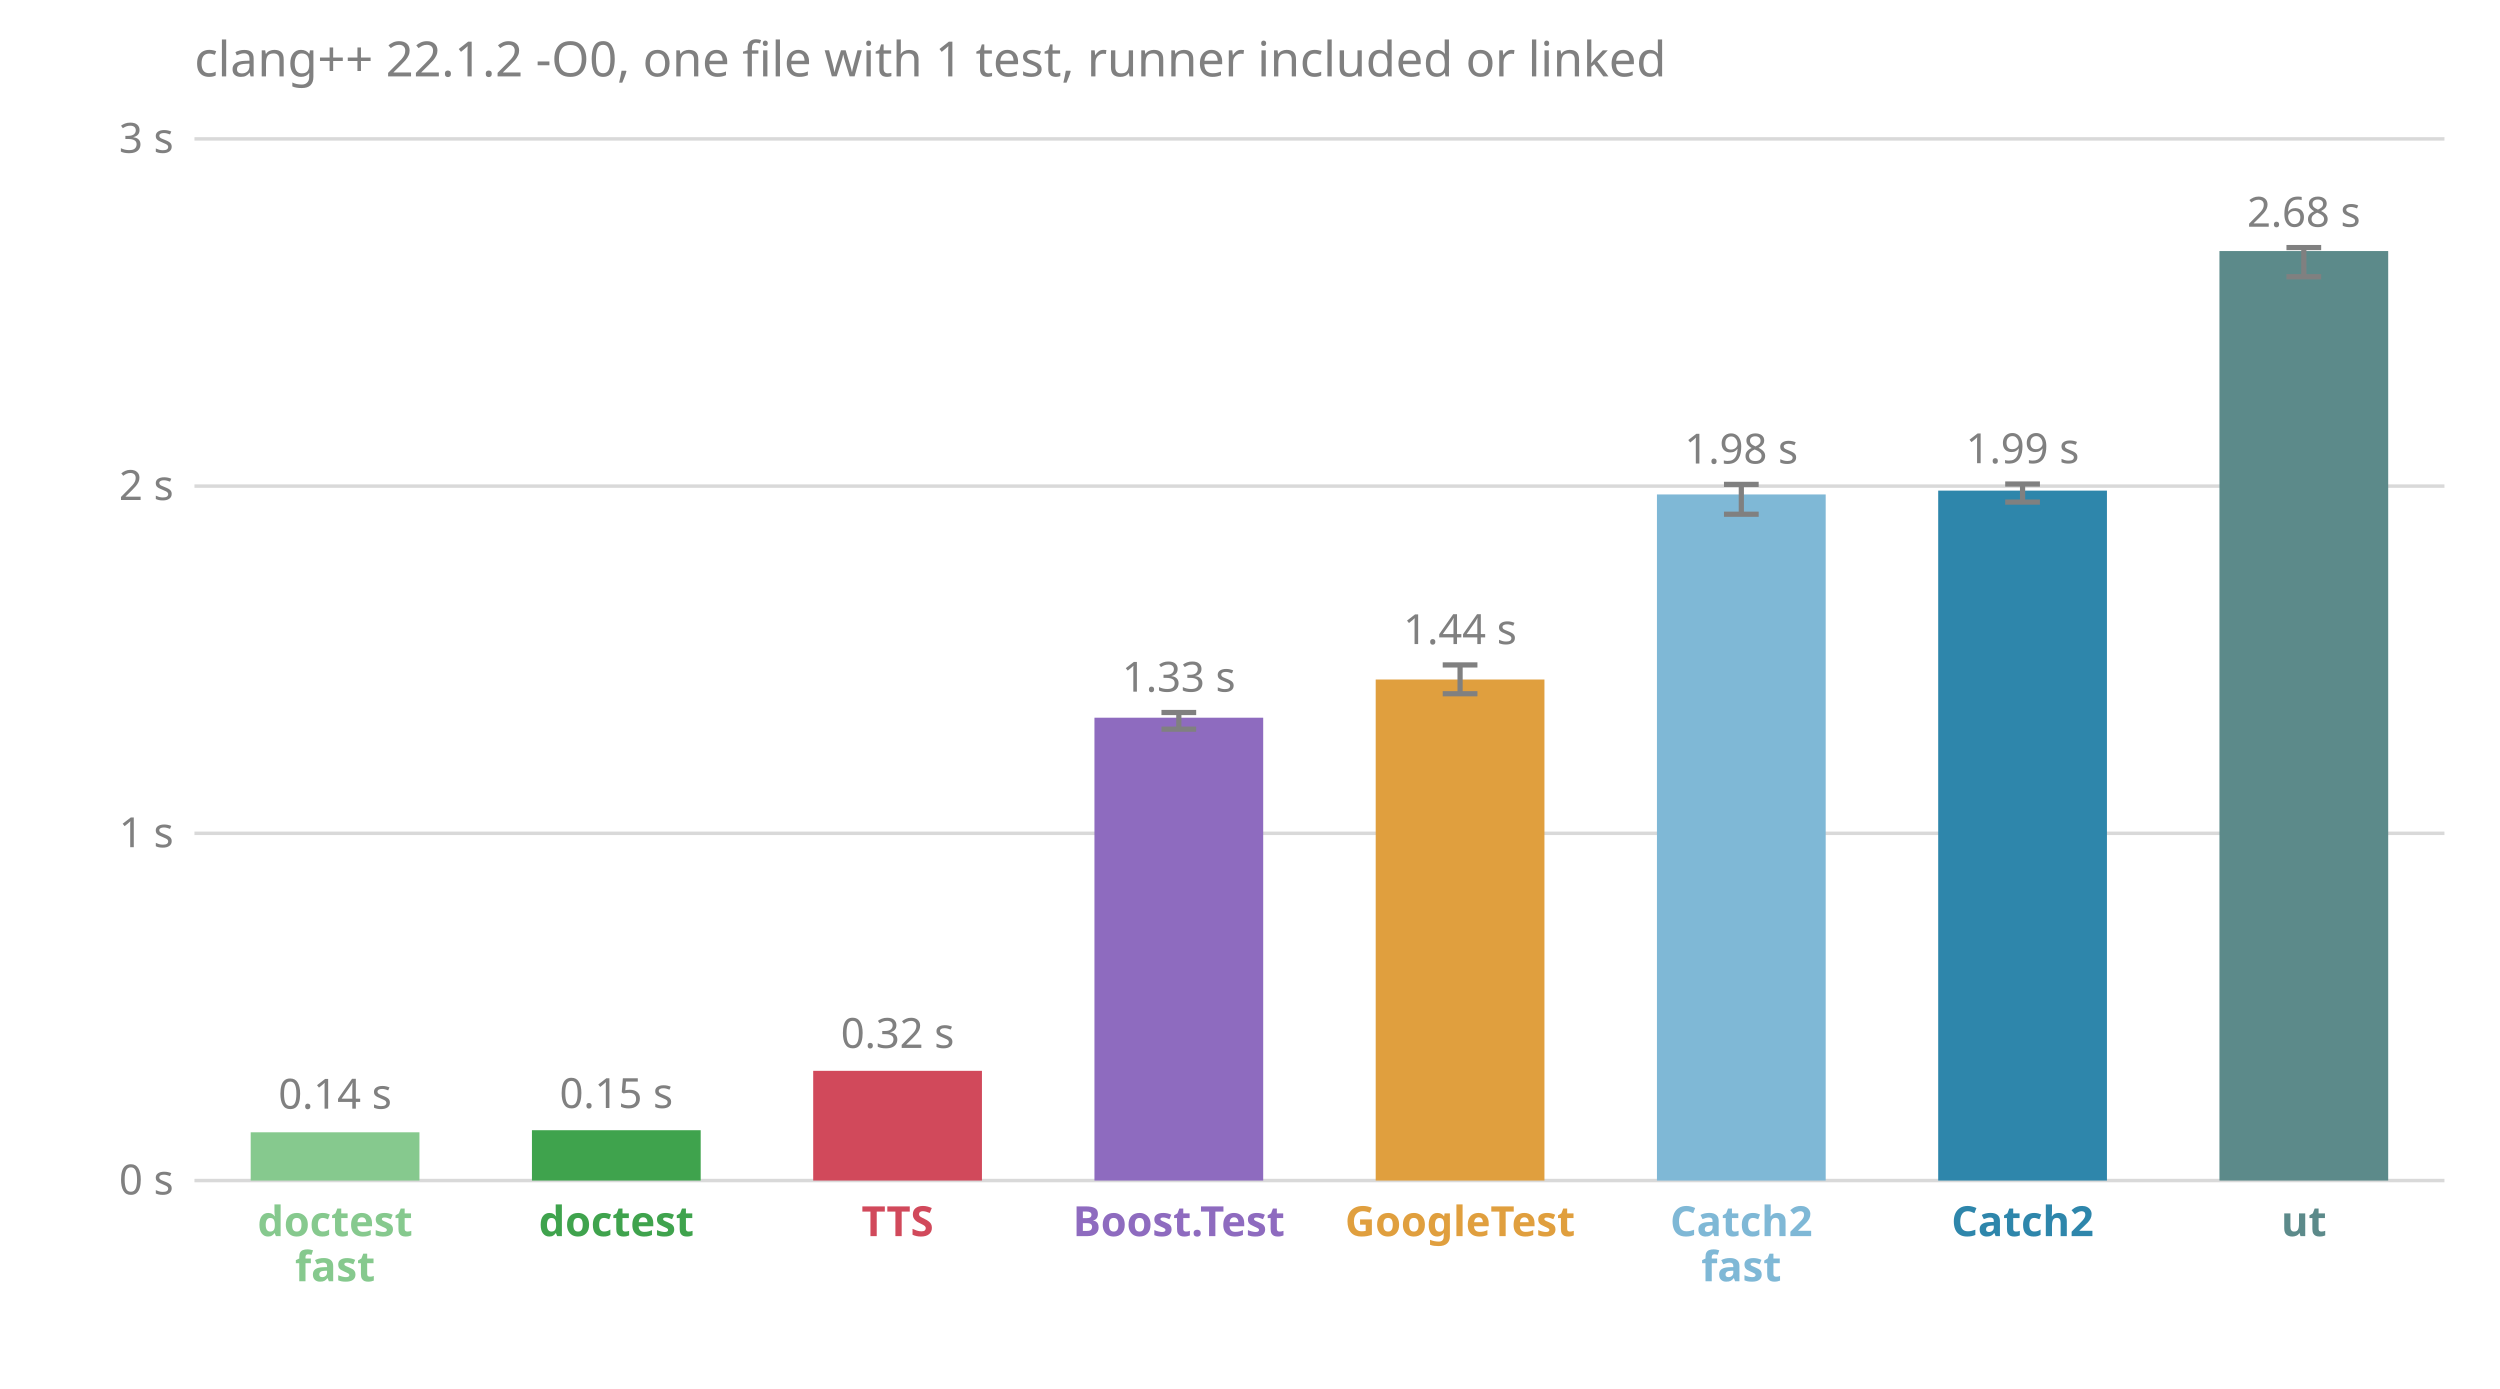
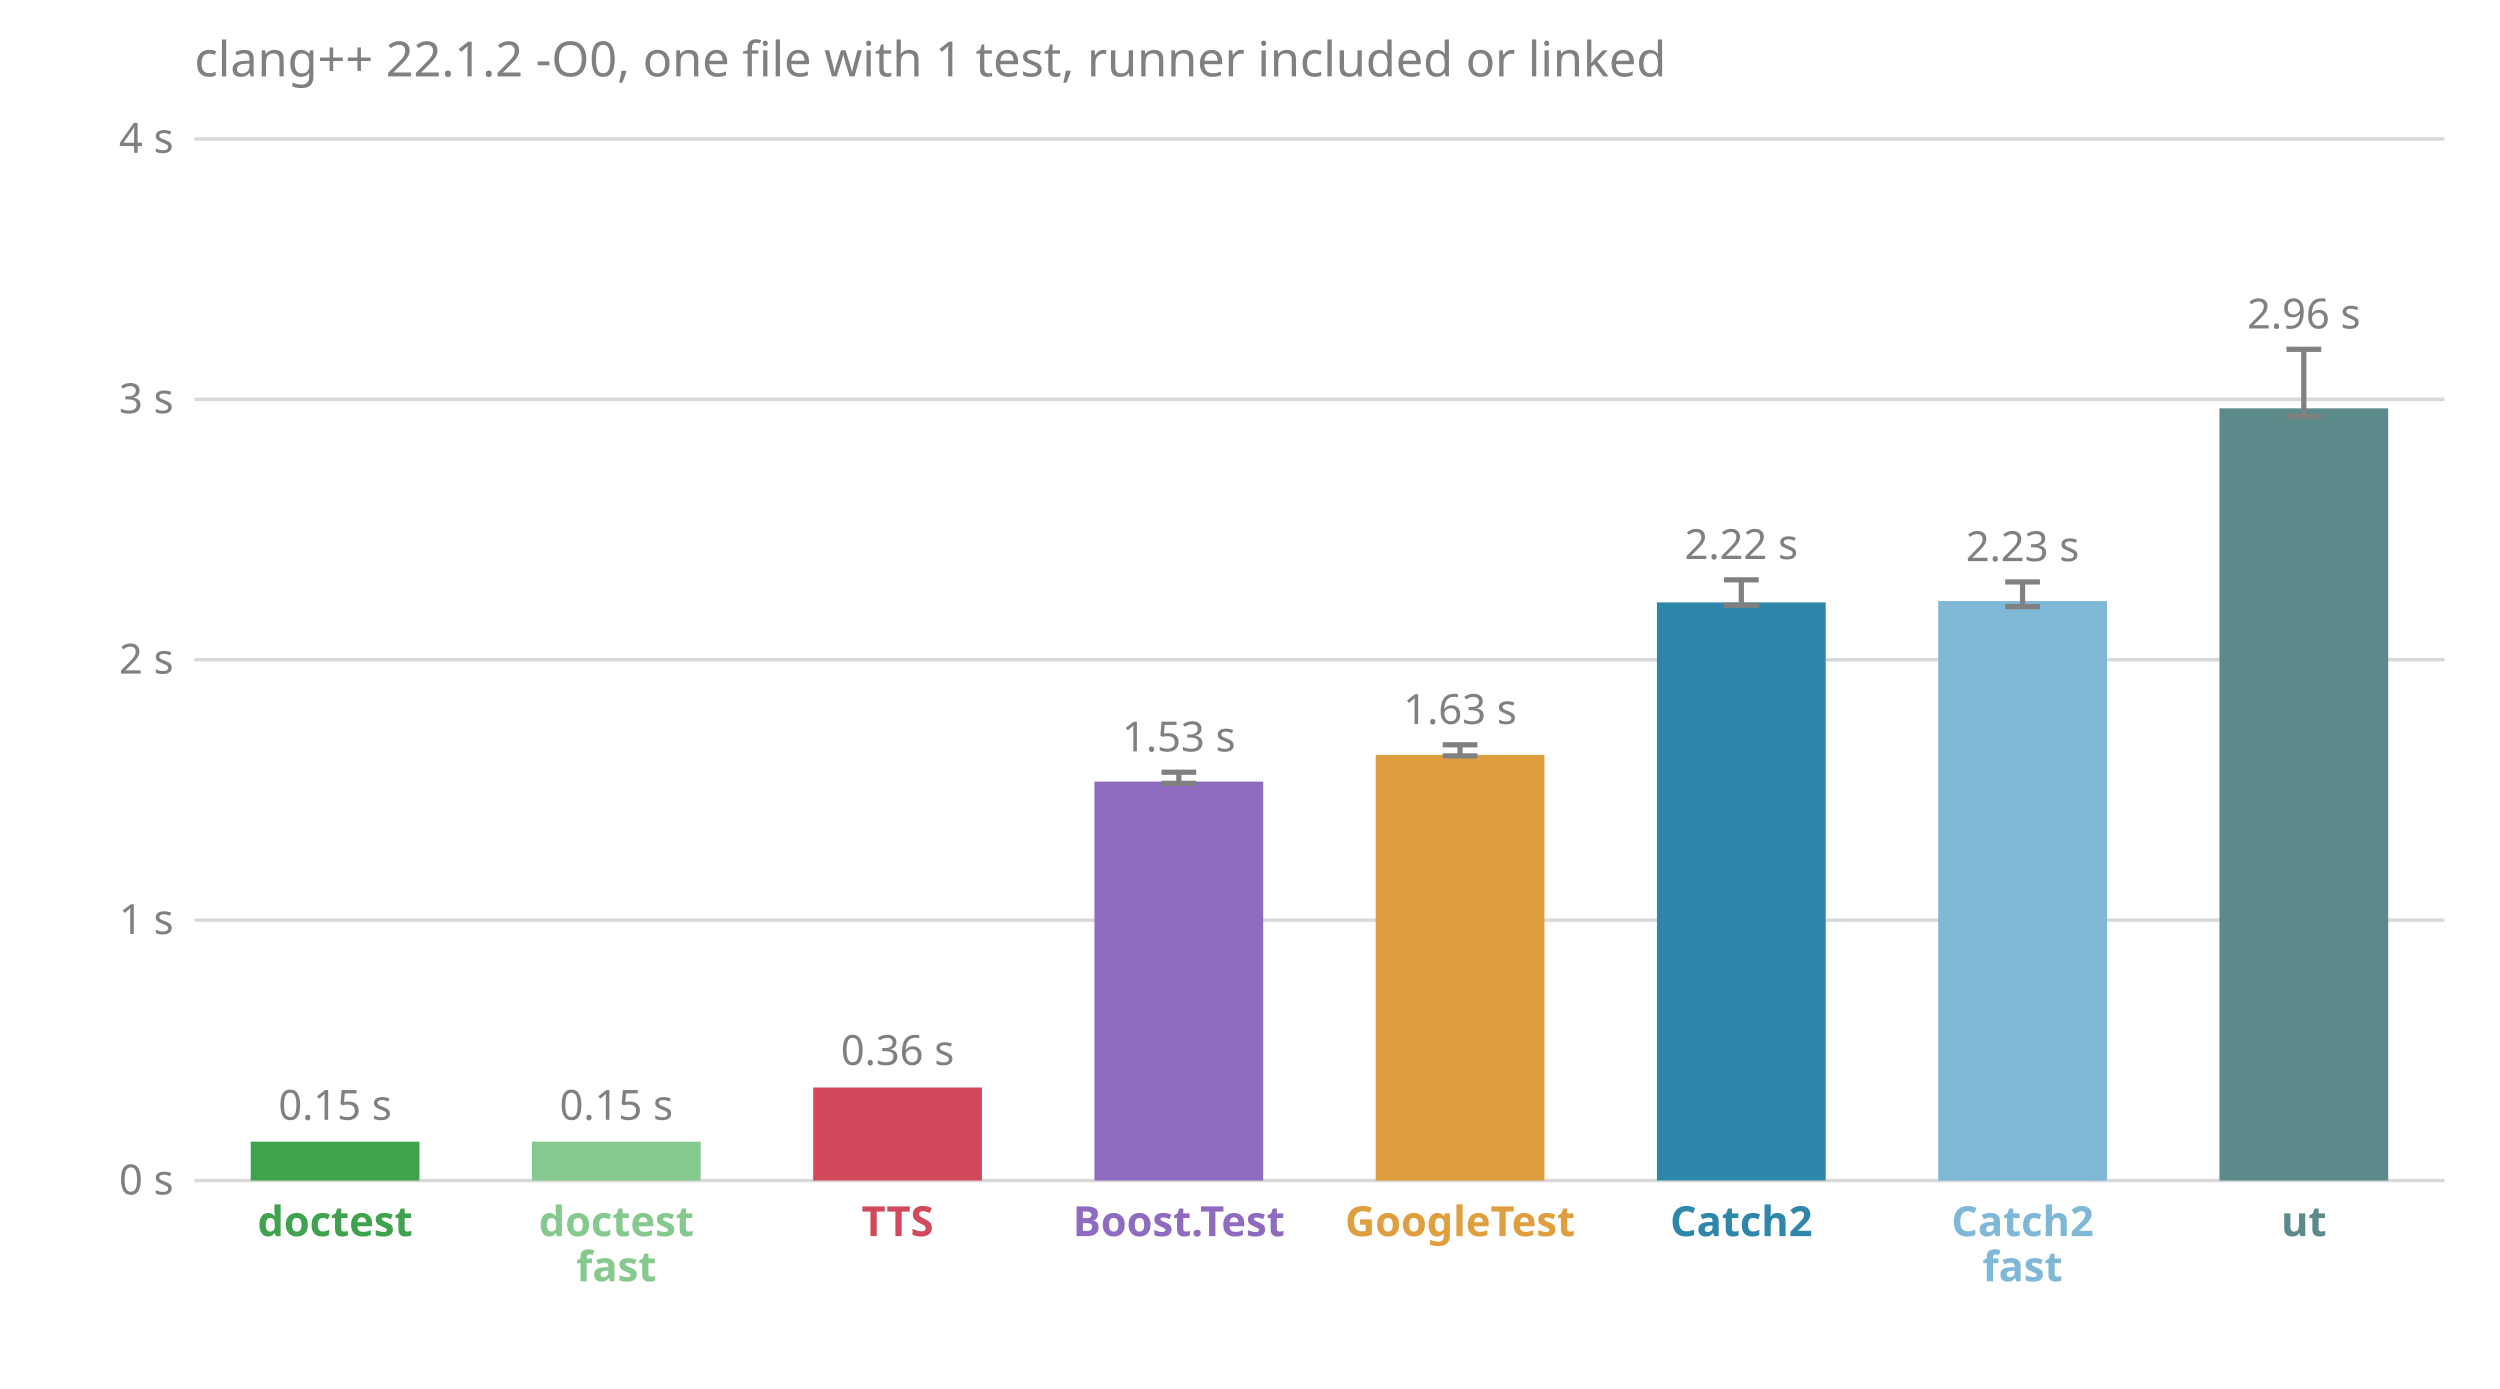
<svg xmlns="http://www.w3.org/2000/svg" viewBox="0 0 720 400" font-family="sans-serif" font-size="12">
  <text x="56.0" y="22.0" fill="#808080" font-size="14">clang++ 22.1.2 -O0, one file with 1 test, runner included or linked</text>
  <line x1="56.0" x2="704.0" y1="340.0" y2="340.0" stroke="#808080" stroke-opacity="0.3" />
  <text x="50.0" y="344.0" fill="#808080" text-anchor="end">0 s</text>
-   <line x1="56.0" x2="704.0" y1="240.0" y2="240.0" stroke="#808080" stroke-opacity="0.3" />
-   <text x="50.0" y="244.0" fill="#808080" text-anchor="end">1 s</text>
-   <line x1="56.0" x2="704.0" y1="140.0" y2="140.0" stroke="#808080" stroke-opacity="0.3" />
-   <text x="50.0" y="144.0" fill="#808080" text-anchor="end">2 s</text>
+   <line x1="56.0" x2="704.0" y1="265.0" y2="265.0" stroke="#808080" stroke-opacity="0.3" />
+   <text x="50.0" y="269.0" fill="#808080" text-anchor="end">1 s</text>
+   <line x1="56.0" x2="704.0" y1="190.0" y2="190.0" stroke="#808080" stroke-opacity="0.3" />
+   <text x="50.0" y="194.0" fill="#808080" text-anchor="end">2 s</text>
+   <line x1="56.0" x2="704.0" y1="115.0" y2="115.0" stroke="#808080" stroke-opacity="0.3" />
+   <text x="50.0" y="119.0" fill="#808080" text-anchor="end">3 s</text>
  <line x1="56.0" x2="704.0" y1="40.0" y2="40.0" stroke="#808080" stroke-opacity="0.3" />
-   <text x="50.0" y="44.0" fill="#808080" text-anchor="end">3 s</text>
-   <rect x="72.2" y="326.1" width="48.6" height="13.9" fill="#86c98e" />
-   <text x="96.5" y="319.3" fill="#808080" text-anchor="middle">0.14 s</text>
-   <text x="96.5" y="356.0" fill="#86c98e" font-weight="bold" text-anchor="middle">doctest</text>
-   <text x="96.5" y="369.0" fill="#86c98e" font-weight="bold" text-anchor="middle">fast</text>
-   <rect x="153.2" y="325.5" width="48.6" height="14.5" fill="#3fa34d" />
-   <text x="177.5" y="319.1" fill="#808080" text-anchor="middle">0.15 s</text>
-   <text x="177.5" y="356.0" fill="#3fa34d" font-weight="bold" text-anchor="middle">doctest</text>
-   <rect x="234.2" y="308.4" width="48.6" height="31.6" fill="#d1495b" />
-   <text x="258.5" y="301.8" fill="#808080" text-anchor="middle">0.32 s</text>
+   <text x="50.0" y="44.0" fill="#808080" text-anchor="end">4 s</text>
+   <rect x="72.2" y="328.8" width="48.6" height="11.2" fill="#3fa34d" />
+   <text x="96.5" y="322.5" fill="#808080" text-anchor="middle">0.15 s</text>
+   <text x="96.5" y="356.0" fill="#3fa34d" font-weight="bold" text-anchor="middle">doctest</text>
+   <rect x="153.2" y="328.8" width="48.6" height="11.2" fill="#86c98e" />
+   <text x="177.5" y="322.5" fill="#808080" text-anchor="middle">0.15 s</text>
+   <text x="177.5" y="356.0" fill="#86c98e" font-weight="bold" text-anchor="middle">doctest</text>
+   <text x="177.5" y="369.0" fill="#86c98e" font-weight="bold" text-anchor="middle">fast</text>
+   <rect x="234.2" y="313.2" width="48.6" height="26.8" fill="#d1495b" />
+   <text x="258.5" y="306.7" fill="#808080" text-anchor="middle">0.36 s</text>
  <text x="258.5" y="356.0" fill="#d1495b" font-weight="bold" text-anchor="middle">TTS</text>
-   <rect x="315.2" y="206.7" width="48.6" height="133.3" fill="#8e6bbf" />
-   <line x1="339.5" x2="339.5" y1="210.0" y2="205.2" stroke="#808080" stroke-width="1.5" />
-   <line x1="334.5" x2="344.5" y1="210.0" y2="210.0" stroke="#808080" stroke-width="1.5" />
-   <line x1="334.5" x2="344.5" y1="205.2" y2="205.2" stroke="#808080" stroke-width="1.5" />
-   <text x="339.5" y="199.2" fill="#808080" text-anchor="middle">1.33 s</text>
+   <rect x="315.2" y="225.1" width="48.6" height="114.9" fill="#8e6bbf" />
+   <line x1="339.5" x2="339.5" y1="225.6" y2="222.4" stroke="#808080" stroke-width="1.5" />
+   <line x1="334.5" x2="344.5" y1="225.6" y2="225.6" stroke="#808080" stroke-width="1.5" />
+   <line x1="334.5" x2="344.5" y1="222.4" y2="222.4" stroke="#808080" stroke-width="1.5" />
+   <text x="339.5" y="216.4" fill="#808080" text-anchor="middle">1.53 s</text>
  <text x="339.5" y="356.0" fill="#8e6bbf" font-weight="bold" text-anchor="middle">Boost.Test</text>
-   <rect x="396.2" y="195.7" width="48.6" height="144.3" fill="#e09f3e" />
-   <line x1="420.5" x2="420.5" y1="199.8" y2="191.5" stroke="#808080" stroke-width="1.5" />
-   <line x1="415.5" x2="425.5" y1="199.8" y2="199.8" stroke="#808080" stroke-width="1.5" />
-   <line x1="415.5" x2="425.5" y1="191.5" y2="191.5" stroke="#808080" stroke-width="1.5" />
-   <text x="420.5" y="185.5" fill="#808080" text-anchor="middle">1.44 s</text>
+   <rect x="396.2" y="217.4" width="48.6" height="122.6" fill="#e09f3e" />
+   <line x1="420.5" x2="420.5" y1="217.7" y2="214.5" stroke="#808080" stroke-width="1.5" />
+   <line x1="415.5" x2="425.5" y1="217.7" y2="217.7" stroke="#808080" stroke-width="1.5" />
+   <line x1="415.5" x2="425.5" y1="214.5" y2="214.5" stroke="#808080" stroke-width="1.5" />
+   <text x="420.5" y="208.5" fill="#808080" text-anchor="middle">1.63 s</text>
  <text x="420.5" y="356.0" fill="#e09f3e" font-weight="bold" text-anchor="middle">GoogleTest</text>
-   <rect x="477.2" y="142.4" width="48.6" height="197.6" fill="#7fb8d6" />
-   <line x1="501.5" x2="501.5" y1="148.1" y2="139.5" stroke="#808080" stroke-width="1.5" />
-   <line x1="496.5" x2="506.5" y1="148.1" y2="148.1" stroke="#808080" stroke-width="1.5" />
-   <line x1="496.5" x2="506.5" y1="139.5" y2="139.5" stroke="#808080" stroke-width="1.5" />
-   <text x="501.5" y="133.5" fill="#808080" text-anchor="middle">1.98 s</text>
-   <text x="501.5" y="356.0" fill="#7fb8d6" font-weight="bold" text-anchor="middle">Catch2</text>
-   <text x="501.5" y="369.0" fill="#7fb8d6" font-weight="bold" text-anchor="middle">fast</text>
-   <rect x="558.2" y="141.3" width="48.6" height="198.7" fill="#2e86ab" />
-   <line x1="582.5" x2="582.5" y1="144.6" y2="139.4" stroke="#808080" stroke-width="1.5" />
-   <line x1="577.5" x2="587.5" y1="144.6" y2="144.6" stroke="#808080" stroke-width="1.5" />
-   <line x1="577.5" x2="587.5" y1="139.4" y2="139.4" stroke="#808080" stroke-width="1.5" />
-   <text x="582.5" y="133.4" fill="#808080" text-anchor="middle">1.99 s</text>
-   <text x="582.5" y="356.0" fill="#2e86ab" font-weight="bold" text-anchor="middle">Catch2</text>
-   <rect x="639.2" y="72.3" width="48.6" height="267.7" fill="#5c8a8a" />
-   <line x1="663.5" x2="663.5" y1="79.7" y2="71.3" stroke="#808080" stroke-width="1.5" />
-   <line x1="658.5" x2="668.5" y1="79.7" y2="79.7" stroke="#808080" stroke-width="1.5" />
-   <line x1="658.5" x2="668.5" y1="71.3" y2="71.3" stroke="#808080" stroke-width="1.5" />
-   <text x="663.5" y="65.3" fill="#808080" text-anchor="middle">2.68 s</text>
+   <rect x="477.2" y="173.5" width="48.6" height="166.5" fill="#2e86ab" />
+   <line x1="501.5" x2="501.5" y1="174.3" y2="167.0" stroke="#808080" stroke-width="1.5" />
+   <line x1="496.5" x2="506.5" y1="174.3" y2="174.3" stroke="#808080" stroke-width="1.5" />
+   <line x1="496.5" x2="506.5" y1="167.0" y2="167.0" stroke="#808080" stroke-width="1.5" />
+   <text x="501.5" y="161.0" fill="#808080" text-anchor="middle">2.22 s</text>
+   <text x="501.5" y="356.0" fill="#2e86ab" font-weight="bold" text-anchor="middle">Catch2</text>
+   <rect x="558.2" y="173.1" width="48.6" height="166.9" fill="#7fb8d6" />
+   <line x1="582.5" x2="582.5" y1="174.7" y2="167.6" stroke="#808080" stroke-width="1.5" />
+   <line x1="577.5" x2="587.5" y1="174.7" y2="174.7" stroke="#808080" stroke-width="1.5" />
+   <line x1="577.5" x2="587.5" y1="167.6" y2="167.6" stroke="#808080" stroke-width="1.5" />
+   <text x="582.5" y="161.6" fill="#808080" text-anchor="middle">2.23 s</text>
+   <text x="582.5" y="356.0" fill="#7fb8d6" font-weight="bold" text-anchor="middle">Catch2</text>
+   <text x="582.5" y="369.0" fill="#7fb8d6" font-weight="bold" text-anchor="middle">fast</text>
+   <rect x="639.2" y="117.6" width="48.6" height="222.4" fill="#5c8a8a" />
+   <line x1="663.5" x2="663.5" y1="119.9" y2="100.6" stroke="#808080" stroke-width="1.5" />
+   <line x1="658.5" x2="668.5" y1="119.9" y2="119.9" stroke="#808080" stroke-width="1.5" />
+   <line x1="658.5" x2="668.5" y1="100.6" y2="100.6" stroke="#808080" stroke-width="1.5" />
+   <text x="663.5" y="94.6" fill="#808080" text-anchor="middle">2.96 s</text>
  <text x="663.5" y="356.0" fill="#5c8a8a" font-weight="bold" text-anchor="middle">ut</text>
</svg>
